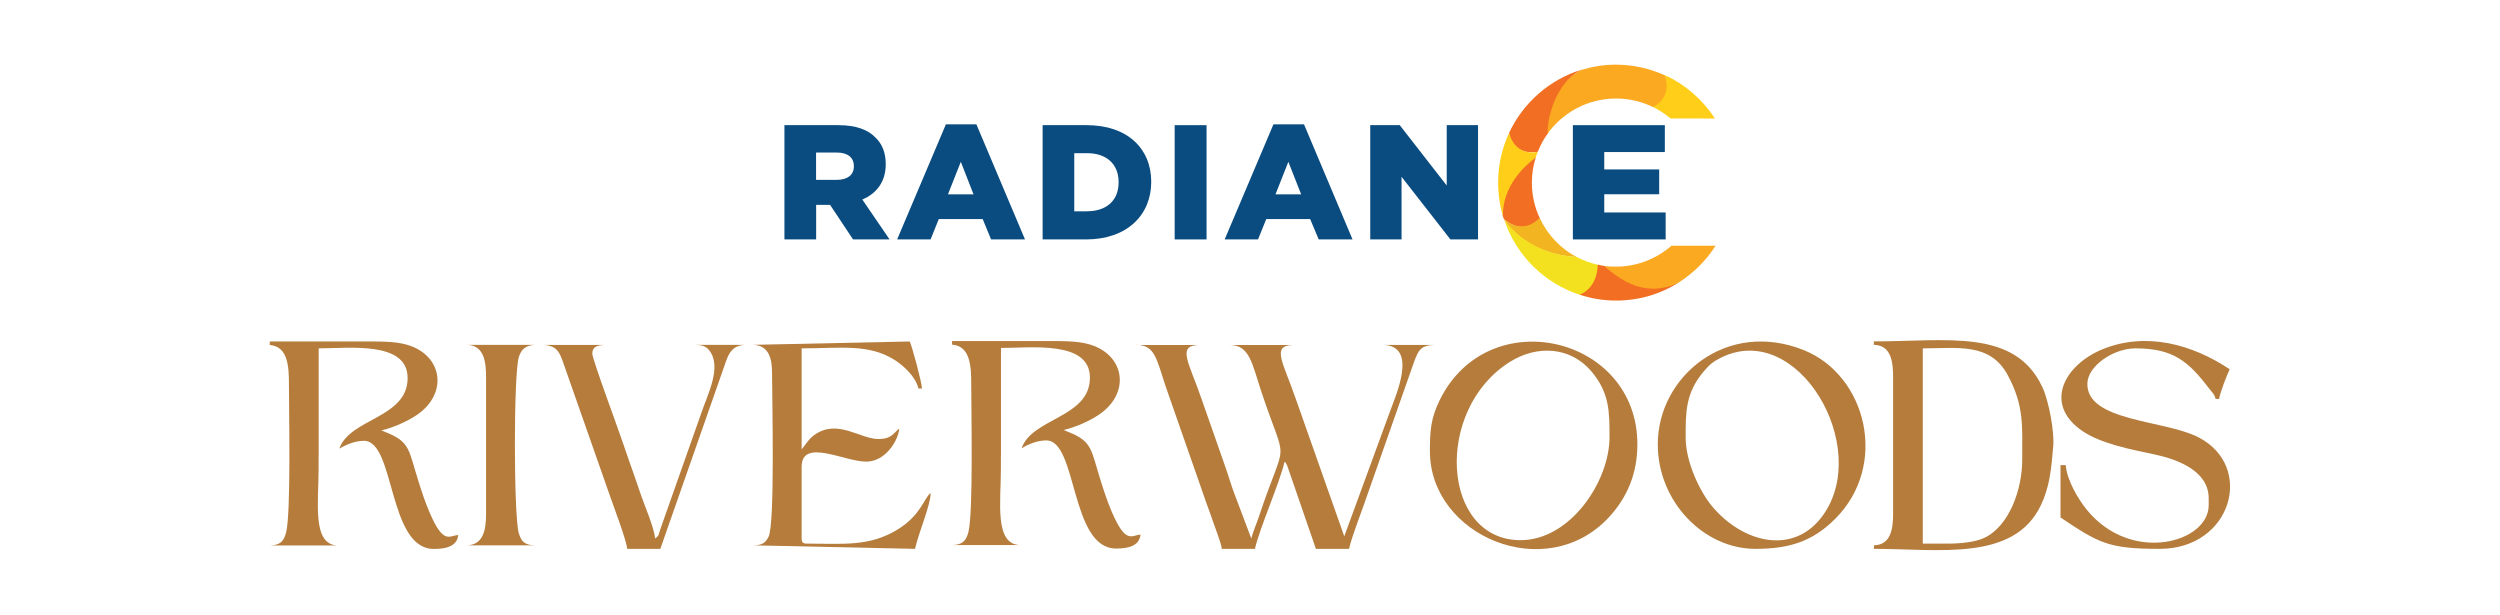
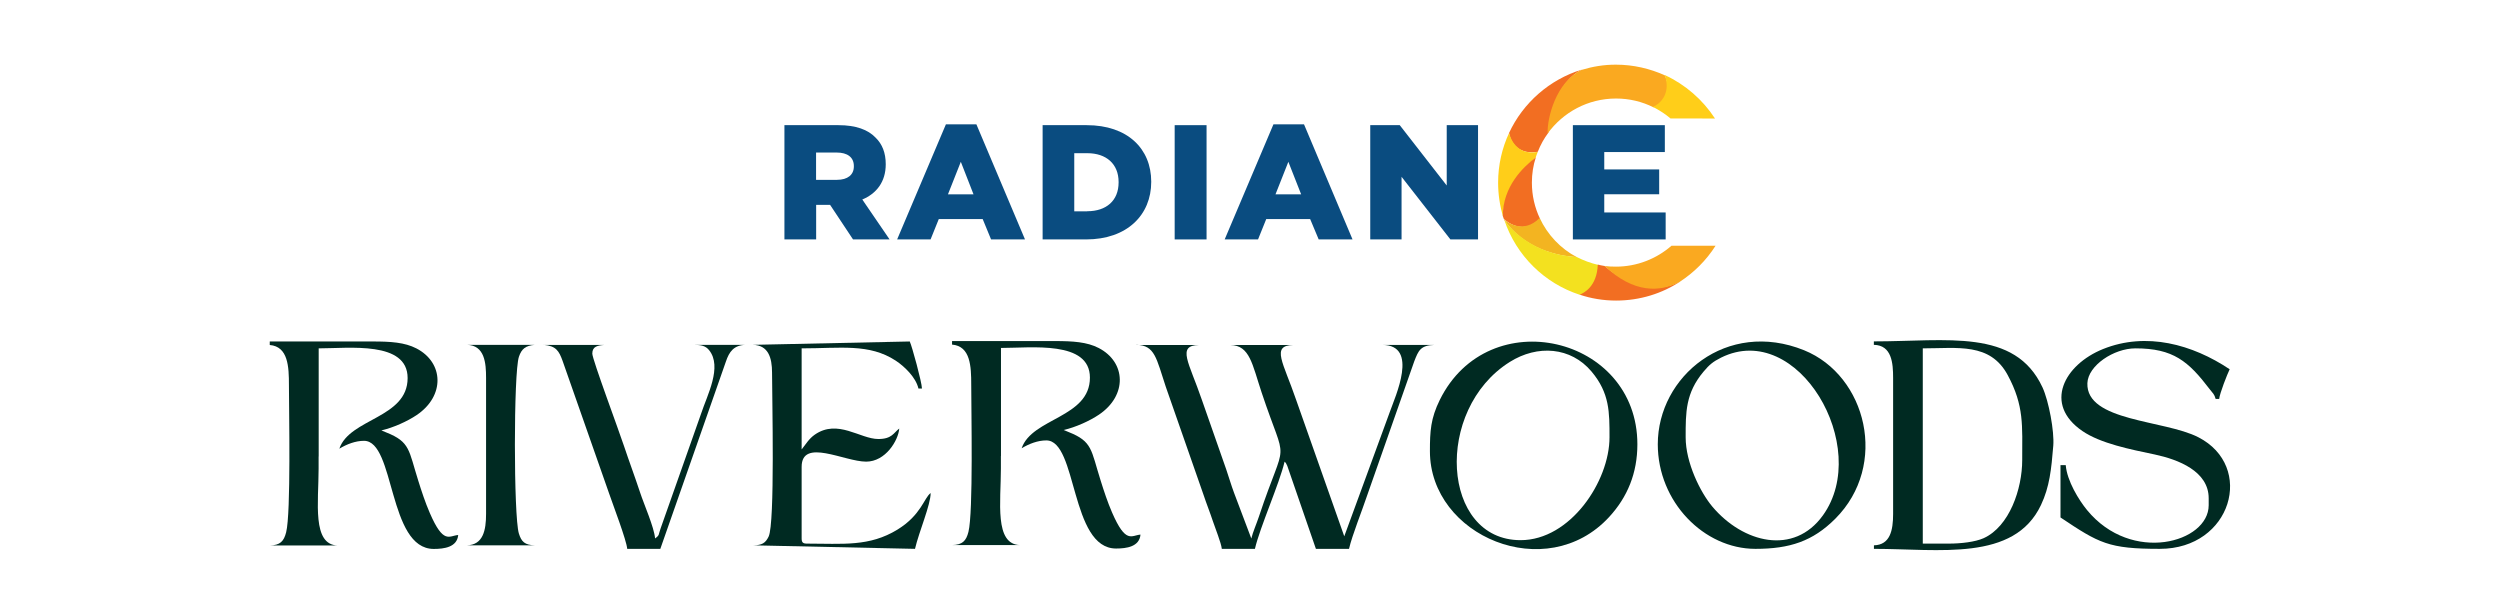
<svg xmlns="http://www.w3.org/2000/svg" version="1.1" id="Layer_1" x="0px" y="0px" viewBox="0 0 305 75" style="enable-background:new 0 0 305 75;" xml:space="preserve">
  <style type="text/css">
	.st0{fill-rule:evenodd;clip-rule:evenodd;fill:#0A4C80;}
	.st1{fill-rule:evenodd;clip-rule:evenodd;fill:#F26E22;}
	.st2{fill-rule:evenodd;clip-rule:evenodd;fill:#FFCE19;}
	.st3{fill-rule:evenodd;clip-rule:evenodd;fill:#F3B421;}
	.st4{fill-rule:evenodd;clip-rule:evenodd;fill:#F3E11F;}
	.st5{fill-rule:evenodd;clip-rule:evenodd;fill:#FAA920;}
- 	.st6{fill-rule:evenodd;clip-rule:evenodd;fill:#B57C3C;}
+ 	.st6{fill-rule:evenodd;clip-rule:evenodd;fill:#002A22;}
</style>
  <g>
    <g>
      <path class="st0" d="M102.11,21.94c1.31,0,2.06-0.62,2.06-1.63v-0.06c0-1.08-0.81-1.64-2.09-1.64h-2.52v3.33H102.11L102.11,21.94z     M95.7,15.27h6.59c2.14,0,3.62,0.56,4.53,1.52c0.82,0.79,1.24,1.87,1.24,3.24v0.02c0,2.13-1.13,3.57-2.86,4.29l3.33,4.87h-4.46    l-2.8-4.22h-0.04h-1.66v4.22H95.7V15.27z" />
      <path class="st0" d="M118.77,23.71l-1.55-3.97l-1.57,3.97H118.77L118.77,23.71z M115.4,15.17h3.72l5.93,14.04h-4.14l-1.02-2.48    h-5.36l-1,2.48h-4.08L115.4,15.17z" />
      <path class="st0" d="M132.65,25.77c2.31,0,3.82-1.28,3.82-3.52v-0.04c0-2.22-1.51-3.52-3.82-3.52h-1.59v7.09H132.65L132.65,25.77z     M127.2,15.27h5.38c4.98,0,7.87,2.87,7.87,6.9v0.02c0,4.03-2.94,7.02-7.95,7.02h-5.3V15.27z" />
      <rect x="143.31" y="15.27" class="st0" width="3.89" height="13.94" />
      <path class="st0" d="M158.74,23.71l-1.56-3.97l-1.57,3.97H158.74L158.74,23.71z M155.36,15.17h3.73l5.92,14.04h-4.13l-1.04-2.48    h-5.36l-1,2.48h-4.07L155.36,15.17z" />
      <polygon class="st0" points="167.17,15.27 170.77,15.27 176.5,22.63 176.5,15.27 180.32,15.27 180.32,29.21 176.95,29.21     170.99,21.57 170.99,29.21 167.17,29.21   " />
      <polygon class="st0" points="191.89,15.27 203.11,15.27 203.11,18.55 195.72,18.55 195.72,20.67 202.42,20.67 202.42,23.7     195.72,23.7 195.72,25.92 203.21,25.92 203.21,29.21 191.89,29.21   " />
      <path class="st1" d="M184.1,16.23c0.09,0.53,0.63,2.74,3.51,2.29c0.33-0.85,0.76-1.62,1.29-2.33c0.31-2.43,1.28-6.33,4.08-7.7    C189.03,9.71,185.81,12.55,184.1,16.23z" />
      <path class="st2" d="M184.11,16.22c-0.86,1.84-1.34,3.91-1.34,6.06c0,1.43,0.21,2.82,0.6,4.12c0.07-3.33,2.41-5.85,3.98-7.16    c0.08-0.26,0.16-0.5,0.26-0.71C184.96,19.02,184.23,16.73,184.11,16.22z" />
      <path class="st1" d="M186.89,22.28c0-1.07,0.16-2.11,0.48-3.08c-1.54,1.17-4.02,3.54-4.03,7.15c0.05,0.13,0.09,0.27,0.13,0.37    c0.5,0.45,2.48,1.95,4.41-0.04C187.24,25.34,186.89,23.85,186.89,22.28z" />
      <path class="st3" d="M187.84,26.59c-1.95,1.96-3.87,0.59-4.37,0.16l0.05,0.11c2.52,3.52,6.46,4.37,8.85,4.51    C190.39,30.33,188.79,28.64,187.84,26.59z" />
      <path class="st4" d="M192.34,31.35c-5.42-0.31-8.16-3.58-8.81-4.5c1.45,4.33,4.89,7.72,9.22,9.12c2.18-0.37,2.6-2.52,2.25-3.65    C194.07,32.11,193.18,31.77,192.34,31.35z" />
      <path class="st1" d="M197.16,36.67c2.91,0,5.63-0.86,7.88-2.36c-3.85,2.01-7.5-0.34-9.28-1.86c-0.29-0.04-0.57-0.11-0.83-0.17    c-0.1,2.71-1.73,3.48-2.21,3.67C194.11,36.42,195.62,36.67,197.16,36.67z" />
      <path class="st5" d="M203.91,29.99c-1.81,1.57-4.18,2.54-6.76,2.54c-0.49,0-0.96-0.02-1.39-0.08c3.6,3.39,6.77,3.18,9.14,1.95    c1.76-1.14,3.26-2.63,4.4-4.42H203.91z" />
      <path class="st5" d="M192.94,8.53c-3.11,1.48-4.2,5.86-4.13,7.76c1.88-2.59,4.91-4.27,8.35-4.27c1.63,0,3.18,0.38,4.56,1.07    c2.45-0.9,1.74-3.12,1.39-3.9c-1.81-0.82-3.84-1.3-5.95-1.3C195.69,7.88,194.28,8.12,192.94,8.53z" />
      <path class="st2" d="M203.09,9.15c0.77,2.13-0.41,3.47-1.45,3.89c0.79,0.39,1.51,0.86,2.16,1.41l5.43,0.01    C207.73,12.16,205.61,10.31,203.09,9.15z" />
    </g>
    <g>
      <path class="st6" d="M138.64,42.07c2.27,0.05,2.43,1.64,3.59,5.13l4.57,13.08c0.41,1.23,0.81,2.21,1.17,3.3    c0.26,0.79,1.03,2.7,1.09,3.38h4.04c0.62-2.67,2.98-7.92,3.62-10.64c0.24,0.28,0.08,0.01,0.33,0.52l3.49,10.12h4.04    c0.39-1.68,1.59-4.65,2.21-6.51l5.75-16.37c0.51-1.31,0.76-1.96,2.47-2h-6.38c4.53,0,1.57,6.33,0.93,8.17l-5.56,15.18l-5.88-16.67    c-1.55-4.54-3.1-6.61-0.35-6.67h-7.66c2.38,0.05,2.66,2.36,3.8,5.77c3.17,9.52,3.08,4.93-0.32,15.16c-0.3,0.9-0.75,1.92-0.93,2.68    l-2.1-5.56c-0.37-0.99-0.6-1.82-0.96-2.87l-2.98-8.51c-1.55-4.54-3.1-6.61-0.35-6.67H138.64z" />
      <path class="st6" d="M38.88,55.69V42.5c3.7,0,10.85-0.93,10.85,3.62c0,4.91-7.07,4.91-8.33,8.62c0.91-0.55,1.97-0.96,3.01-0.96    c3.8,0,2.91,13.19,8.51,13.19c1.26,0,2.85-0.21,2.98-1.7c-1.11,0.09-1.79,1.19-3.47-2.7c-0.55-1.27-1-2.64-1.4-3.92    c-1.18-3.72-0.97-4.73-3.9-5.89l-0.6-0.25c1.47-0.34,3.17-1.11,4.3-1.87c3.48-2.34,3.32-6.41-0.04-8.14    c-1.42-0.73-3.13-0.84-5.33-0.84c-4.18,0.01-8.37,0-12.55,0v0.43c2.25,0.19,2.34,2.65,2.34,4.89c0,3.18,0.26,15.57-0.34,17.96    c-0.28,1.1-0.73,1.58-2,1.61h8.3c-3.16-0.07-2.34-5.29-2.34-9.36V55.69z" />
      <path class="st6" d="M237.77,66.32h-3.19V42.5c4.25,0,8.21-0.73,10.36,3.26c2.02,3.75,1.77,6.17,1.77,10.36    c0,3.54-1.56,8.11-4.71,9.54C240.97,66.12,239.24,66.32,237.77,66.32L237.77,66.32z M228.62,42.07c2.18,0.05,2.34,2.23,2.34,4.04    v16.59c0,2-0.36,3.78-2.34,3.83v0.43c7.95,0,17.1,1.59,20.38-5.35c1.05-2.22,1.26-4.33,1.5-7.23c0.14-1.74-0.54-5.44-1.32-7.13    c-3.36-7.21-11.64-5.6-20.57-5.6V42.07z" />
      <path class="st6" d="M196.36,53.35c0-3.06,0.02-5.39-2.19-8.02c-2.53-3.01-6.59-3.3-9.98-1.17c-9.28,5.83-8.34,21.74,1.32,21.74    C191.58,65.9,196.36,58.72,196.36,53.35L196.36,53.35z M199.76,54.2c0,3.51-1.2,6.44-3.45,8.88c-7.66,8.31-21.86,2.33-21.86-8.03    c0-2.45,0.09-3.99,1.2-6.25C181.59,36.73,199.76,40.99,199.76,54.2z" />
      <path class="st6" d="M205.65,53.35c0-3.06-0.02-5.39,2.19-8.02c0.69-0.82,1.13-1.2,2.13-1.7c9.37-4.65,18.42,10.91,12.43,19.24    c-3.55,4.94-9.75,3.38-13.5-1.07C207.44,60.06,205.65,56.45,205.65,53.35L205.65,53.35z M202.25,54.2    c0,7.03,5.63,12.76,11.91,12.76c4.19,0,7-0.93,9.74-3.67c6.55-6.55,3.82-17.47-3.8-20.56C210.67,38.92,202.25,45.92,202.25,54.2z" />
      <path class="st6" d="M269.46,60.79v0.85c0,4.55-9.4,7.21-14.84,0.59c-1-1.22-2.44-3.55-2.6-5.48h-0.64v6.38    c4.73,3.16,5.86,3.83,12.12,3.83c8.77,0,11.63-10.07,4.69-13.62c-4.16-2.13-13.69-1.91-13.53-6.59c0.08-2.16,3.23-4.25,5.86-4.25    c4.62,0,6.46,1.57,9.06,4.98c0.42,0.55,0.56,0.58,0.73,1.19h0.43c0.06-0.67,0.99-3.03,1.28-3.62c-4.55-3.04-10.17-4.59-15.44-2.47    c-4.75,1.91-7.33,6.73-2.52,10.01c2.23,1.52,5.83,2.23,8.83,2.86C265.74,56.06,269.46,57.48,269.46,60.79z" />
      <path class="st6" d="M91.85,42.07c1.87,0.04,2.34,1.54,2.34,3.4c0,3.04,0.37,18.38-0.42,20c-0.38,0.77-0.79,1.06-1.92,1.06    l19.78,0.43c0.49-2.1,1.91-5.37,1.91-6.81c-0.81,0.59-1.14,2.67-4.05,4.46c-3.44,2.11-6.66,1.71-11.05,1.71    c-0.49,0-0.64-0.15-0.64-0.64v-8.72c0-3.57,5.21-0.64,7.87-0.64c2.36,0,3.92-2.57,4.04-4.04c-0.68,0.51-0.88,1.28-2.55,1.28    c-2.23,0-4.96-2.48-7.76-0.53c-0.7,0.49-1.07,1.13-1.6,1.8V42.5c4.75,0,8.24-0.62,11.48,1.5c1.03,0.68,2.45,2.01,2.77,3.4h0.43    c-0.02-0.78-1.22-5.18-1.49-5.74L91.85,42.07z" />
      <path class="st6" d="M66.32,42.07c1.53,0.13,1.88,0.76,2.31,1.94l5.69,16.22c0.47,1.37,2.12,5.69,2.2,6.73h4.04l8-22.85    c0.4-1.19,0.96-2.01,2.43-2.04h-6.38c0.96,0,1.48,0.13,1.9,0.65c1.64,2.03-0.24,5.5-0.97,7.73l-4.94,14    c-0.3,0.82-0.09,0.81-0.68,1.24c-0.11-1.36-1.36-4.17-1.83-5.61c-0.67-2.02-1.33-3.77-1.97-5.69c-0.62-1.88-3.86-10.56-3.86-11.25    c0-0.89,0.67-1,1.49-1.06H66.32z" />
      <path class="st6" d="M56.96,42.07c2.18,0.05,2.34,2.23,2.34,4.04v16.59c0,2-0.36,3.78-2.34,3.83h8.3    c-1.24-0.03-1.65-0.44-1.96-1.45c-0.64-2.11-0.65-19.63,0.01-21.56c0.32-0.95,0.8-1.36,1.95-1.45H56.96z" />
      <path class="st6" d="M122.12,55.64V42.45c3.7,0,10.85-0.93,10.85,3.62c0,4.91-7.07,4.91-8.33,8.62c0.91-0.55,1.97-0.96,3.01-0.96    c3.8,0,2.91,13.19,8.51,13.19c1.26,0,2.85-0.21,2.98-1.7c-1.11,0.09-1.78,1.19-3.47-2.7c-0.55-1.27-1-2.64-1.4-3.92    c-1.18-3.72-0.97-4.73-3.9-5.89l-0.6-0.25c1.47-0.34,3.17-1.11,4.3-1.87c3.48-2.34,3.32-6.41-0.04-8.14    c-1.42-0.73-3.13-0.84-5.33-0.84c-4.18,0.01-8.37,0-12.55,0v0.43c2.25,0.19,2.34,2.65,2.34,4.89c0,3.18,0.26,15.57-0.34,17.96    c-0.28,1.1-0.73,1.58-2,1.61h8.3c-3.16-0.07-2.34-5.29-2.34-9.36V55.64z" />
    </g>
  </g>
</svg>
